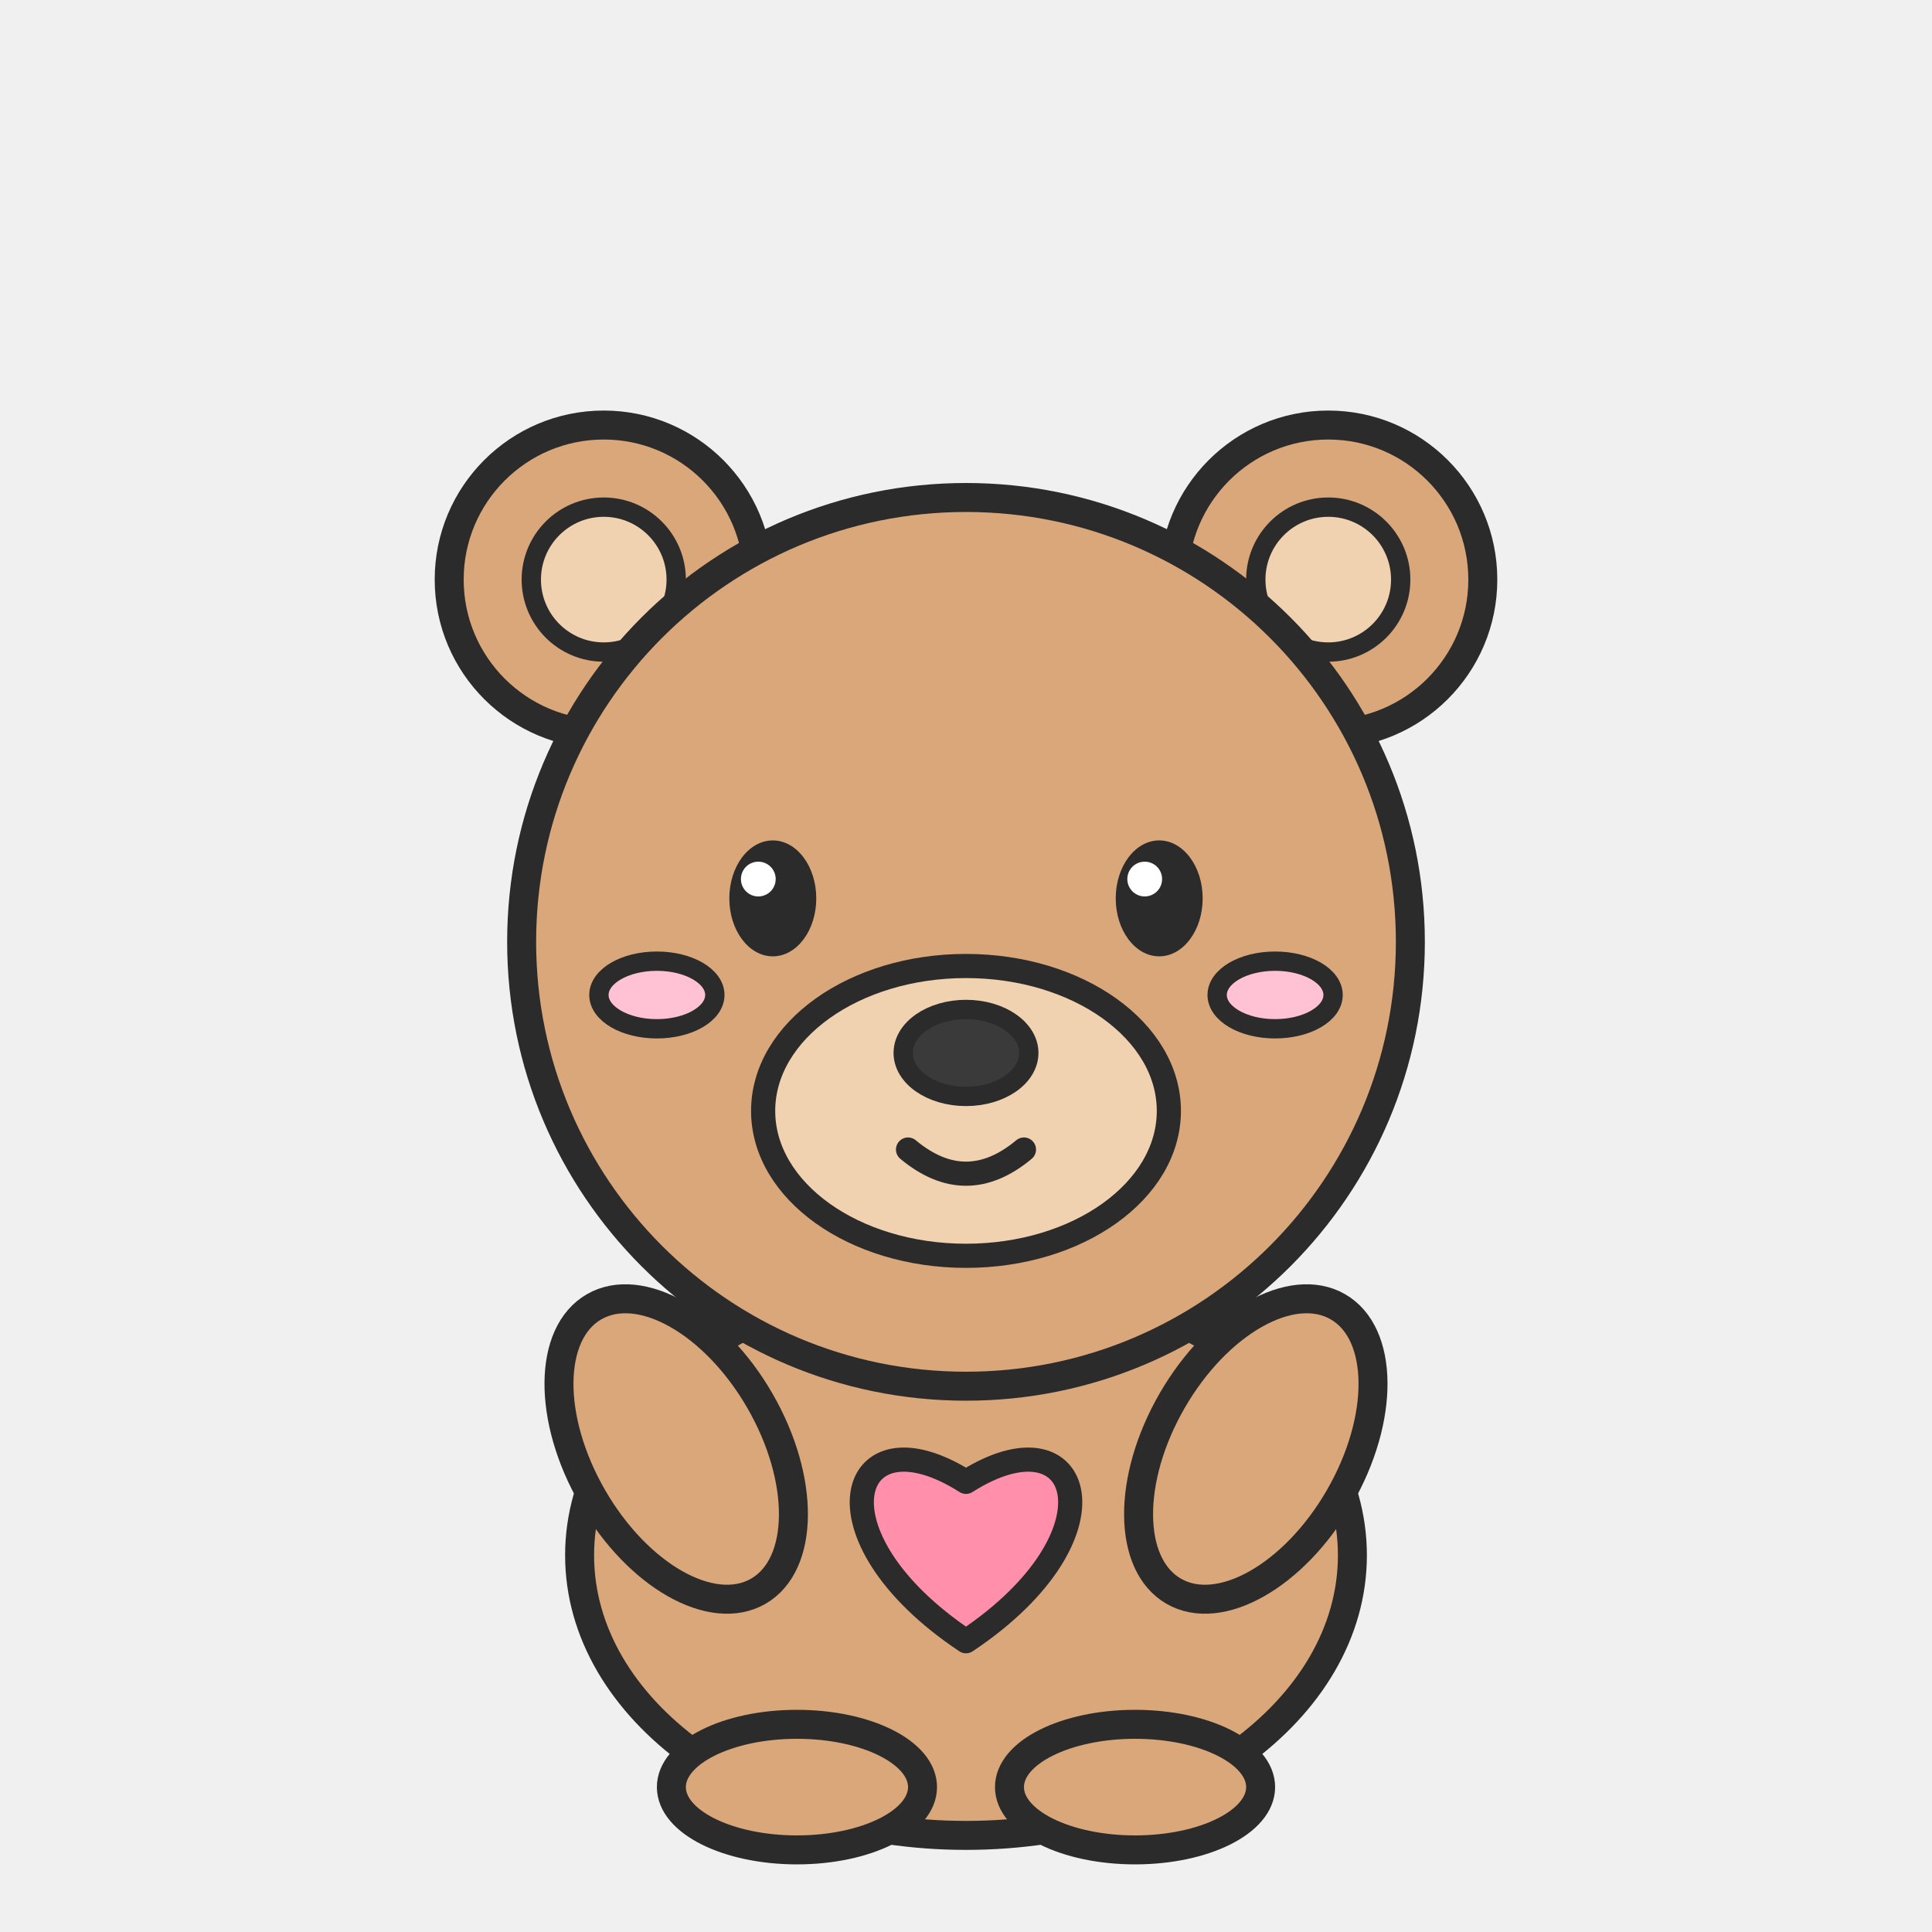
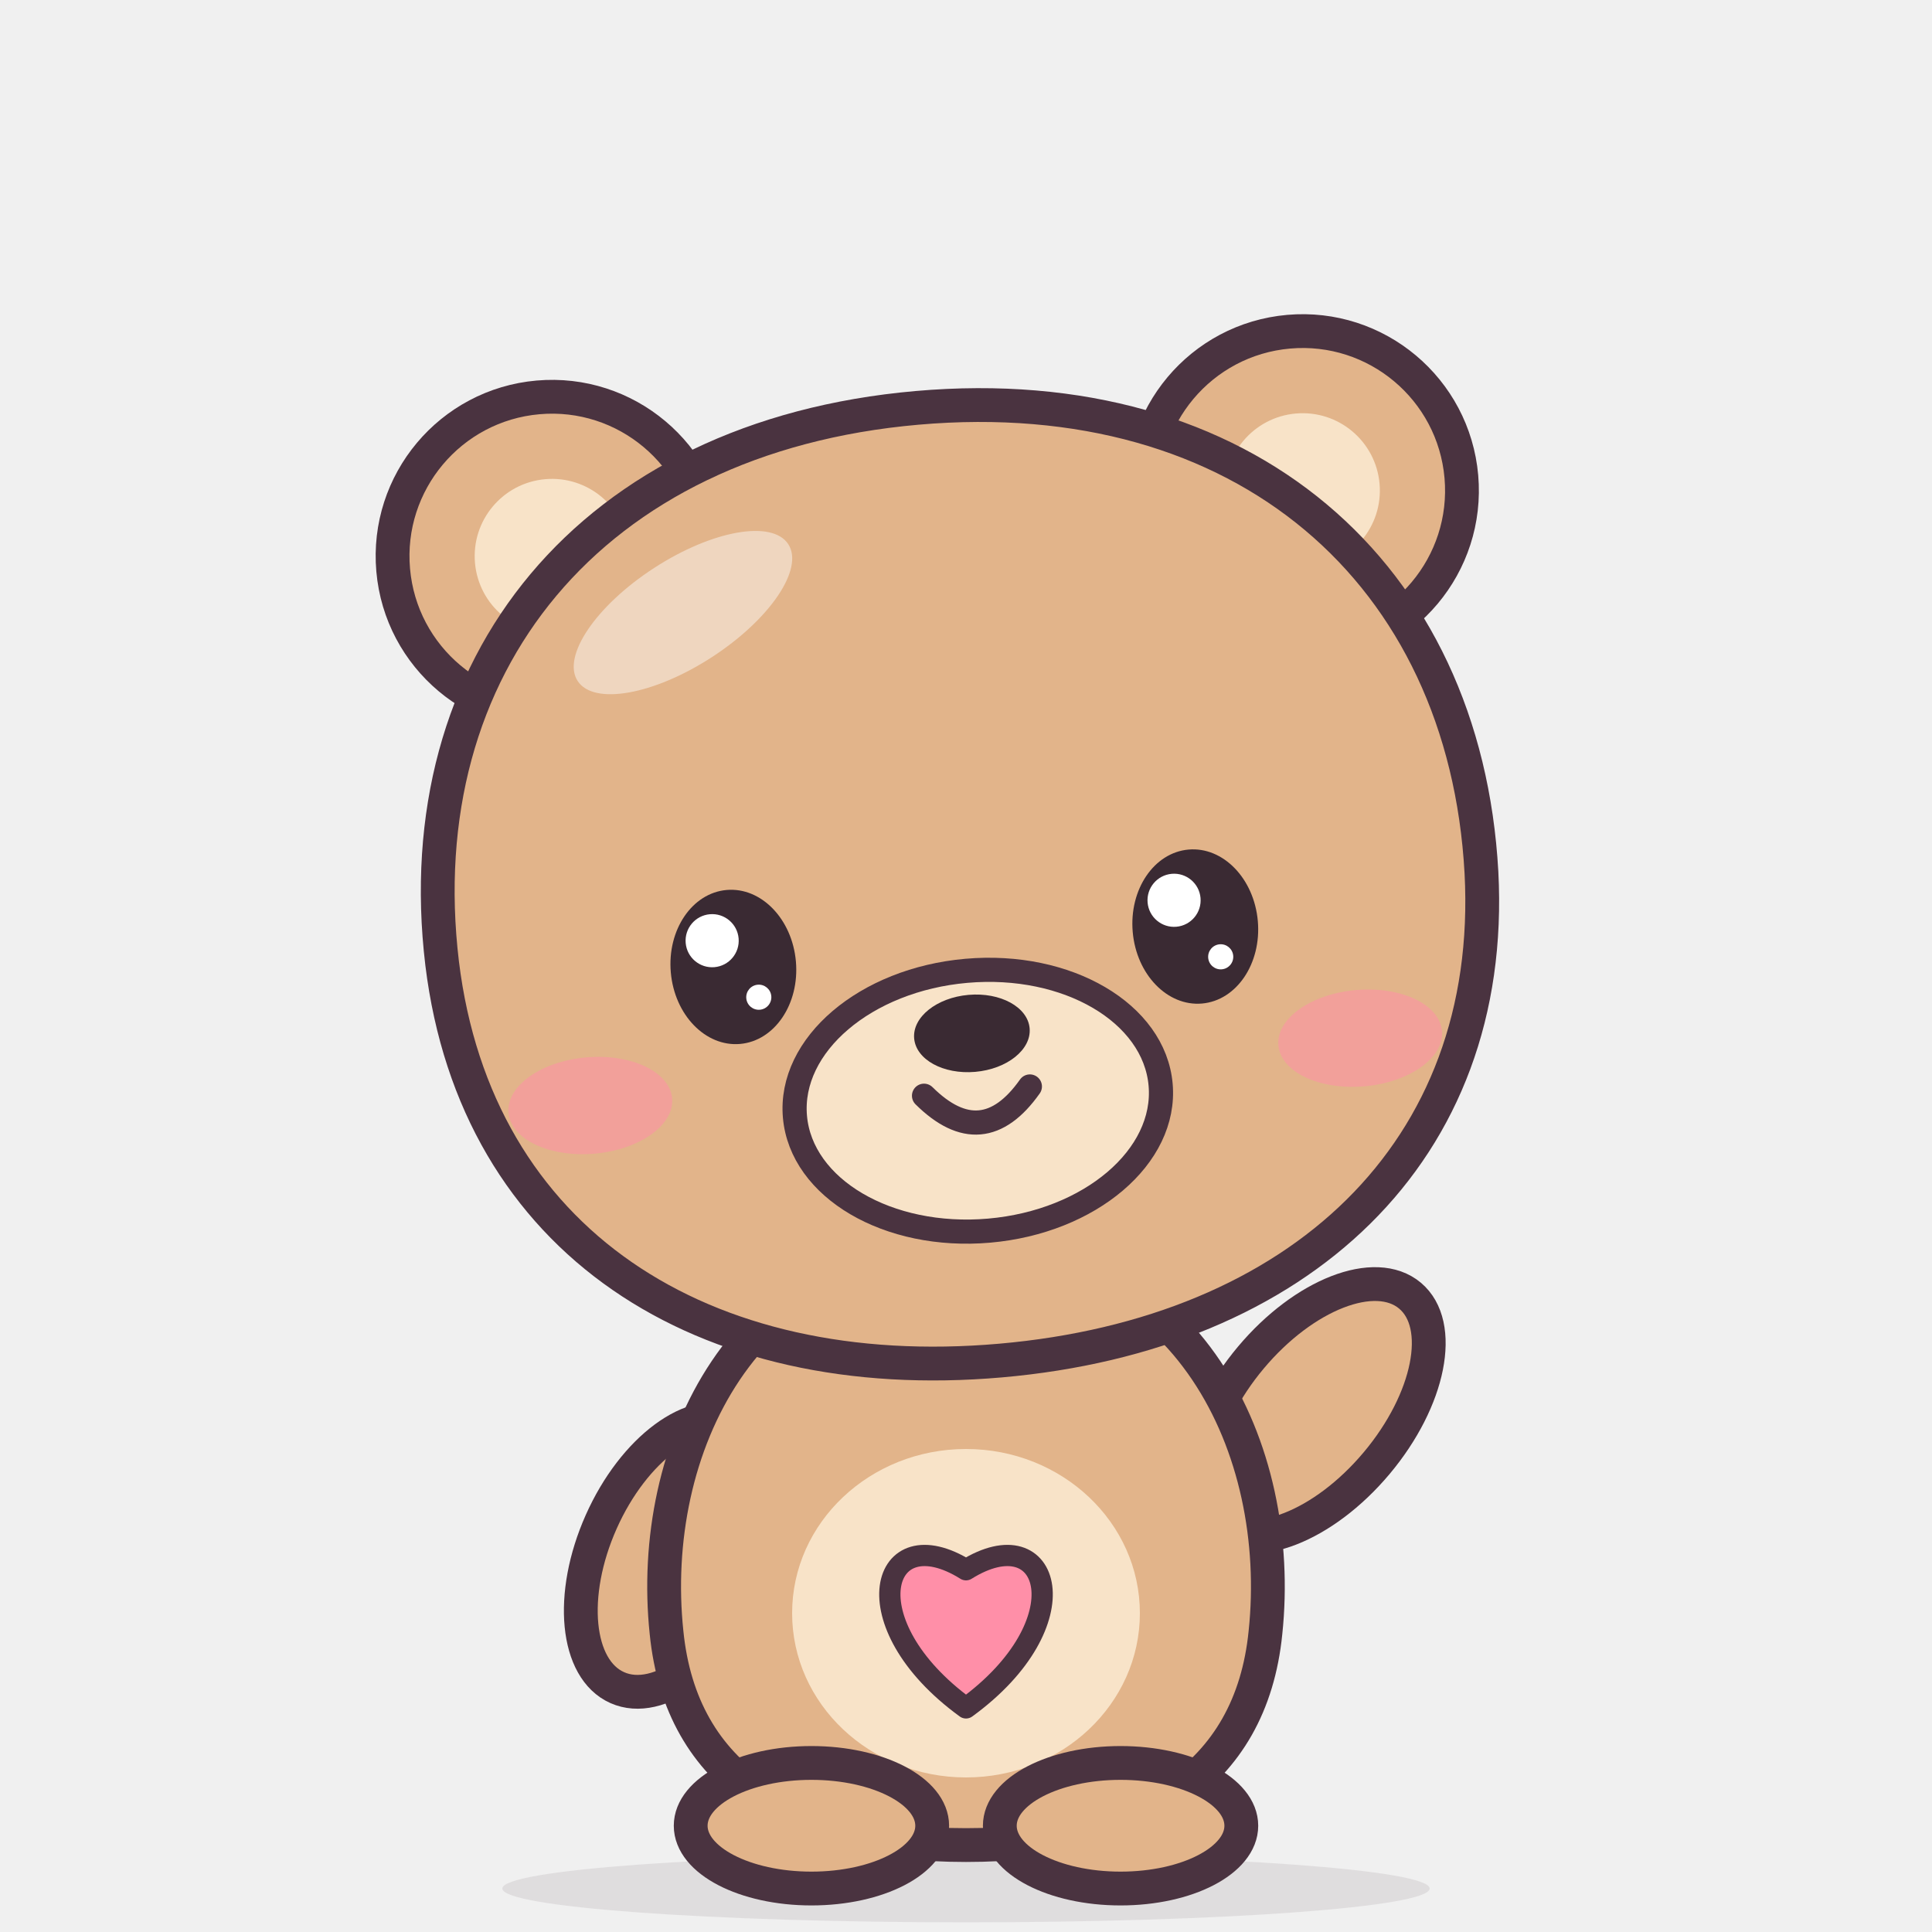
<svg xmlns="http://www.w3.org/2000/svg" viewBox="0 0 400 400">
-   <circle cx="125" cy="120" r="32" fill="#d9a77a" stroke="#2b2b2b" stroke-width="6" stroke-linejoin="round" stroke-linecap="round" />
-   <circle cx="275" cy="120" r="32" fill="#d9a77a" stroke="#2b2b2b" stroke-width="6" stroke-linejoin="round" stroke-linecap="round" />
-   <circle cx="125" cy="120" r="15" fill="#f0d2b0" stroke="#2b2b2b" stroke-width="4" stroke-linejoin="round" stroke-linecap="round" />
-   <circle cx="275" cy="120" r="15" fill="#f0d2b0" stroke="#2b2b2b" stroke-width="4" stroke-linejoin="round" stroke-linecap="round" />
-   <ellipse cx="200" cy="322" rx="80" ry="58" fill="#d9a77a" stroke="#2b2b2b" stroke-width="6" stroke-linejoin="round" stroke-linecap="round" />
-   <ellipse cx="165" cy="370" rx="26" ry="13" fill="#d9a77a" stroke="#2b2b2b" stroke-width="6" stroke-linejoin="round" stroke-linecap="round" />
-   <ellipse cx="235" cy="370" rx="26" ry="13" fill="#d9a77a" stroke="#2b2b2b" stroke-width="6" stroke-linejoin="round" stroke-linecap="round" />
-   <circle cx="200" cy="195" r="92" fill="#d9a77a" stroke="#2b2b2b" stroke-width="6" stroke-linejoin="round" stroke-linecap="round" />
-   <ellipse cx="200" cy="230" rx="42" ry="30" fill="#f0d2b0" stroke="#2b2b2b" stroke-width="5" stroke-linejoin="round" stroke-linecap="round" />
-   <ellipse cx="160" cy="186" rx="9" ry="12" fill="#2b2b2b" />
-   <circle cx="157" cy="182" r="3.6" fill="#fff" />
-   <ellipse cx="240" cy="186" rx="9" ry="12" fill="#2b2b2b" />
-   <circle cx="237" cy="182" r="3.6" fill="#fff" />
-   <ellipse cx="136" cy="206" rx="12" ry="7" fill="#ffc2d4" stroke="#2b2b2b" stroke-width="4" stroke-linejoin="round" stroke-linecap="round" />
-   <ellipse cx="264" cy="206" rx="12" ry="7" fill="#ffc2d4" stroke="#2b2b2b" stroke-width="4" stroke-linejoin="round" stroke-linecap="round" />
-   <ellipse cx="200" cy="218" rx="13" ry="9" fill="#3a3a3a" stroke="#2b2b2b" stroke-width="4" stroke-linejoin="round" stroke-linecap="round" />
-   <path d="M188 238 Q200 248 212 238" fill="none" stroke="#2b2b2b" stroke-width="5" stroke-linejoin="round" stroke-linecap="round" />
-   <ellipse cx="140" cy="300" rx="20" ry="34" fill="#d9a77a" stroke="#2b2b2b" stroke-width="6" stroke-linejoin="round" stroke-linecap="round" transform="rotate(-30 140 300)" />
-   <ellipse cx="260" cy="300" rx="20" ry="34" fill="#d9a77a" stroke="#2b2b2b" stroke-width="6" stroke-linejoin="round" stroke-linecap="round" transform="rotate(30 260 300)" />
-   <path d="M200 339.8 C167.0 317.8 175.8 291.4 200 306.8 C224.2 291.4 233.0 317.8 200 339.8Z" fill="#ff8fab" stroke="#2b2b2b" stroke-width="5" stroke-linejoin="round" stroke-linecap="round" />
+   <ellipse data-c="1" cx="200" cy="391" rx="96" ry="7" fill="#4a3340" opacity=".1" />
+   <ellipse cx="140" cy="322" rx="17" ry="30" fill="#e2b48a" stroke="#4a3340" stroke-width="7" stroke-linejoin="round" stroke-linecap="round" transform="rotate(24 140 322)" />
+   <ellipse cx="272" cy="292" rx="17" ry="31" fill="#e2b48a" stroke="#4a3340" stroke-width="7" stroke-linejoin="round" stroke-linecap="round" transform="rotate(40 272 292)" />
+   <path d="M200 258 C246 258 266 300 262 338 C259 368 236 382 200 382 C164 382 141 368 138 338 C134 300 154 258 200 258Z" fill="#e2b48a" stroke="#4a3340" stroke-width="7" stroke-linejoin="round" stroke-linecap="round" />
+   <ellipse data-c="1" cx="200" cy="334" rx="36" ry="34" fill="#f8e3c8" />
+   <ellipse cx="168" cy="378" rx="25" ry="13" fill="#e2b48a" stroke="#4a3340" stroke-width="7" stroke-linejoin="round" stroke-linecap="round" />
+   <ellipse cx="232" cy="378" rx="25" ry="13" fill="#e2b48a" stroke="#4a3340" stroke-width="7" stroke-linejoin="round" stroke-linecap="round" />
+   <path transform="translate(200 336) scale(1.1)" d="M0 16 C-22 0 -16 -20 0 -10 C16 -20 22 0 0 16Z" fill="#ff8fa8" stroke="#4a3340" stroke-width="4" stroke-linejoin="round" stroke-linecap="round" />
+   <g transform="rotate(-5 200 200)">
+     <circle cx="122" cy="108" r="33" fill="#e2b48a" stroke="#4a3340" stroke-width="7" stroke-linejoin="round" stroke-linecap="round" />
+     <circle data-c="1" cx="122" cy="108" r="16" fill="#f8e3c8" />
+     <g transform="translate(400 0) scale(-1 1)">
+       <circle cx="122" cy="108" r="33" fill="#e2b48a" stroke="#4a3340" stroke-width="7" stroke-linejoin="round" stroke-linecap="round" />
+       <circle data-c="1" cx="122" cy="108" r="16" fill="#f8e3c8" />
+     </g>
+     <path d="M200 84 C268 84 310 128 308 190 C306 248 262 282 200 282 C138 282 94 248 92 190 C90 128 132 84 200 84Z" fill="#e2b48a" stroke="#4a3340" stroke-width="7" stroke-linejoin="round" stroke-linecap="round" />
+     <ellipse data-c="1" cx="148" cy="122" rx="26" ry="11" fill="#fff" opacity=".45" transform="rotate(-28 148 122)" />
+     <ellipse cx="200" cy="228" rx="38" ry="27" fill="#f8e3c8" stroke="#4a3340" stroke-width="5" stroke-linejoin="round" stroke-linecap="round" />
+     <ellipse data-k="1" cx="200" cy="214" rx="12" ry="8" fill="#3a2a33" />
+     <ellipse data-k="1" cx="152" cy="196" rx="13" ry="16" fill="#3a2a33" />
+     <circle data-k="1" cx="148.1" cy="190.2" r="5.5" fill="#fff" />
+     <circle data-k="1" cx="156.7" cy="202.7" r="2.6" fill="#fff" />
+     <ellipse data-k="1" cx="248" cy="196" rx="13" ry="16" fill="#3a2a33" />
+     <circle data-k="1" cx="244.1" cy="190.2" r="5.5" fill="#fff" />
+     <circle data-k="1" cx="252.7" cy="202.7" r="2.6" fill="#fff" />
+     <ellipse data-c="1" cx="120" cy="222" rx="17" ry="10" fill="#ff8fa8" opacity=".55" />
+     <ellipse data-c="1" cx="280" cy="222" rx="17" ry="10" fill="#ff8fa8" opacity=".55" />
+     <path d="M189 226 Q200 239 211 226" fill="none" stroke="#4a3340" stroke-width="5" stroke-linejoin="round" stroke-linecap="round" />
+   </g>
</svg>
